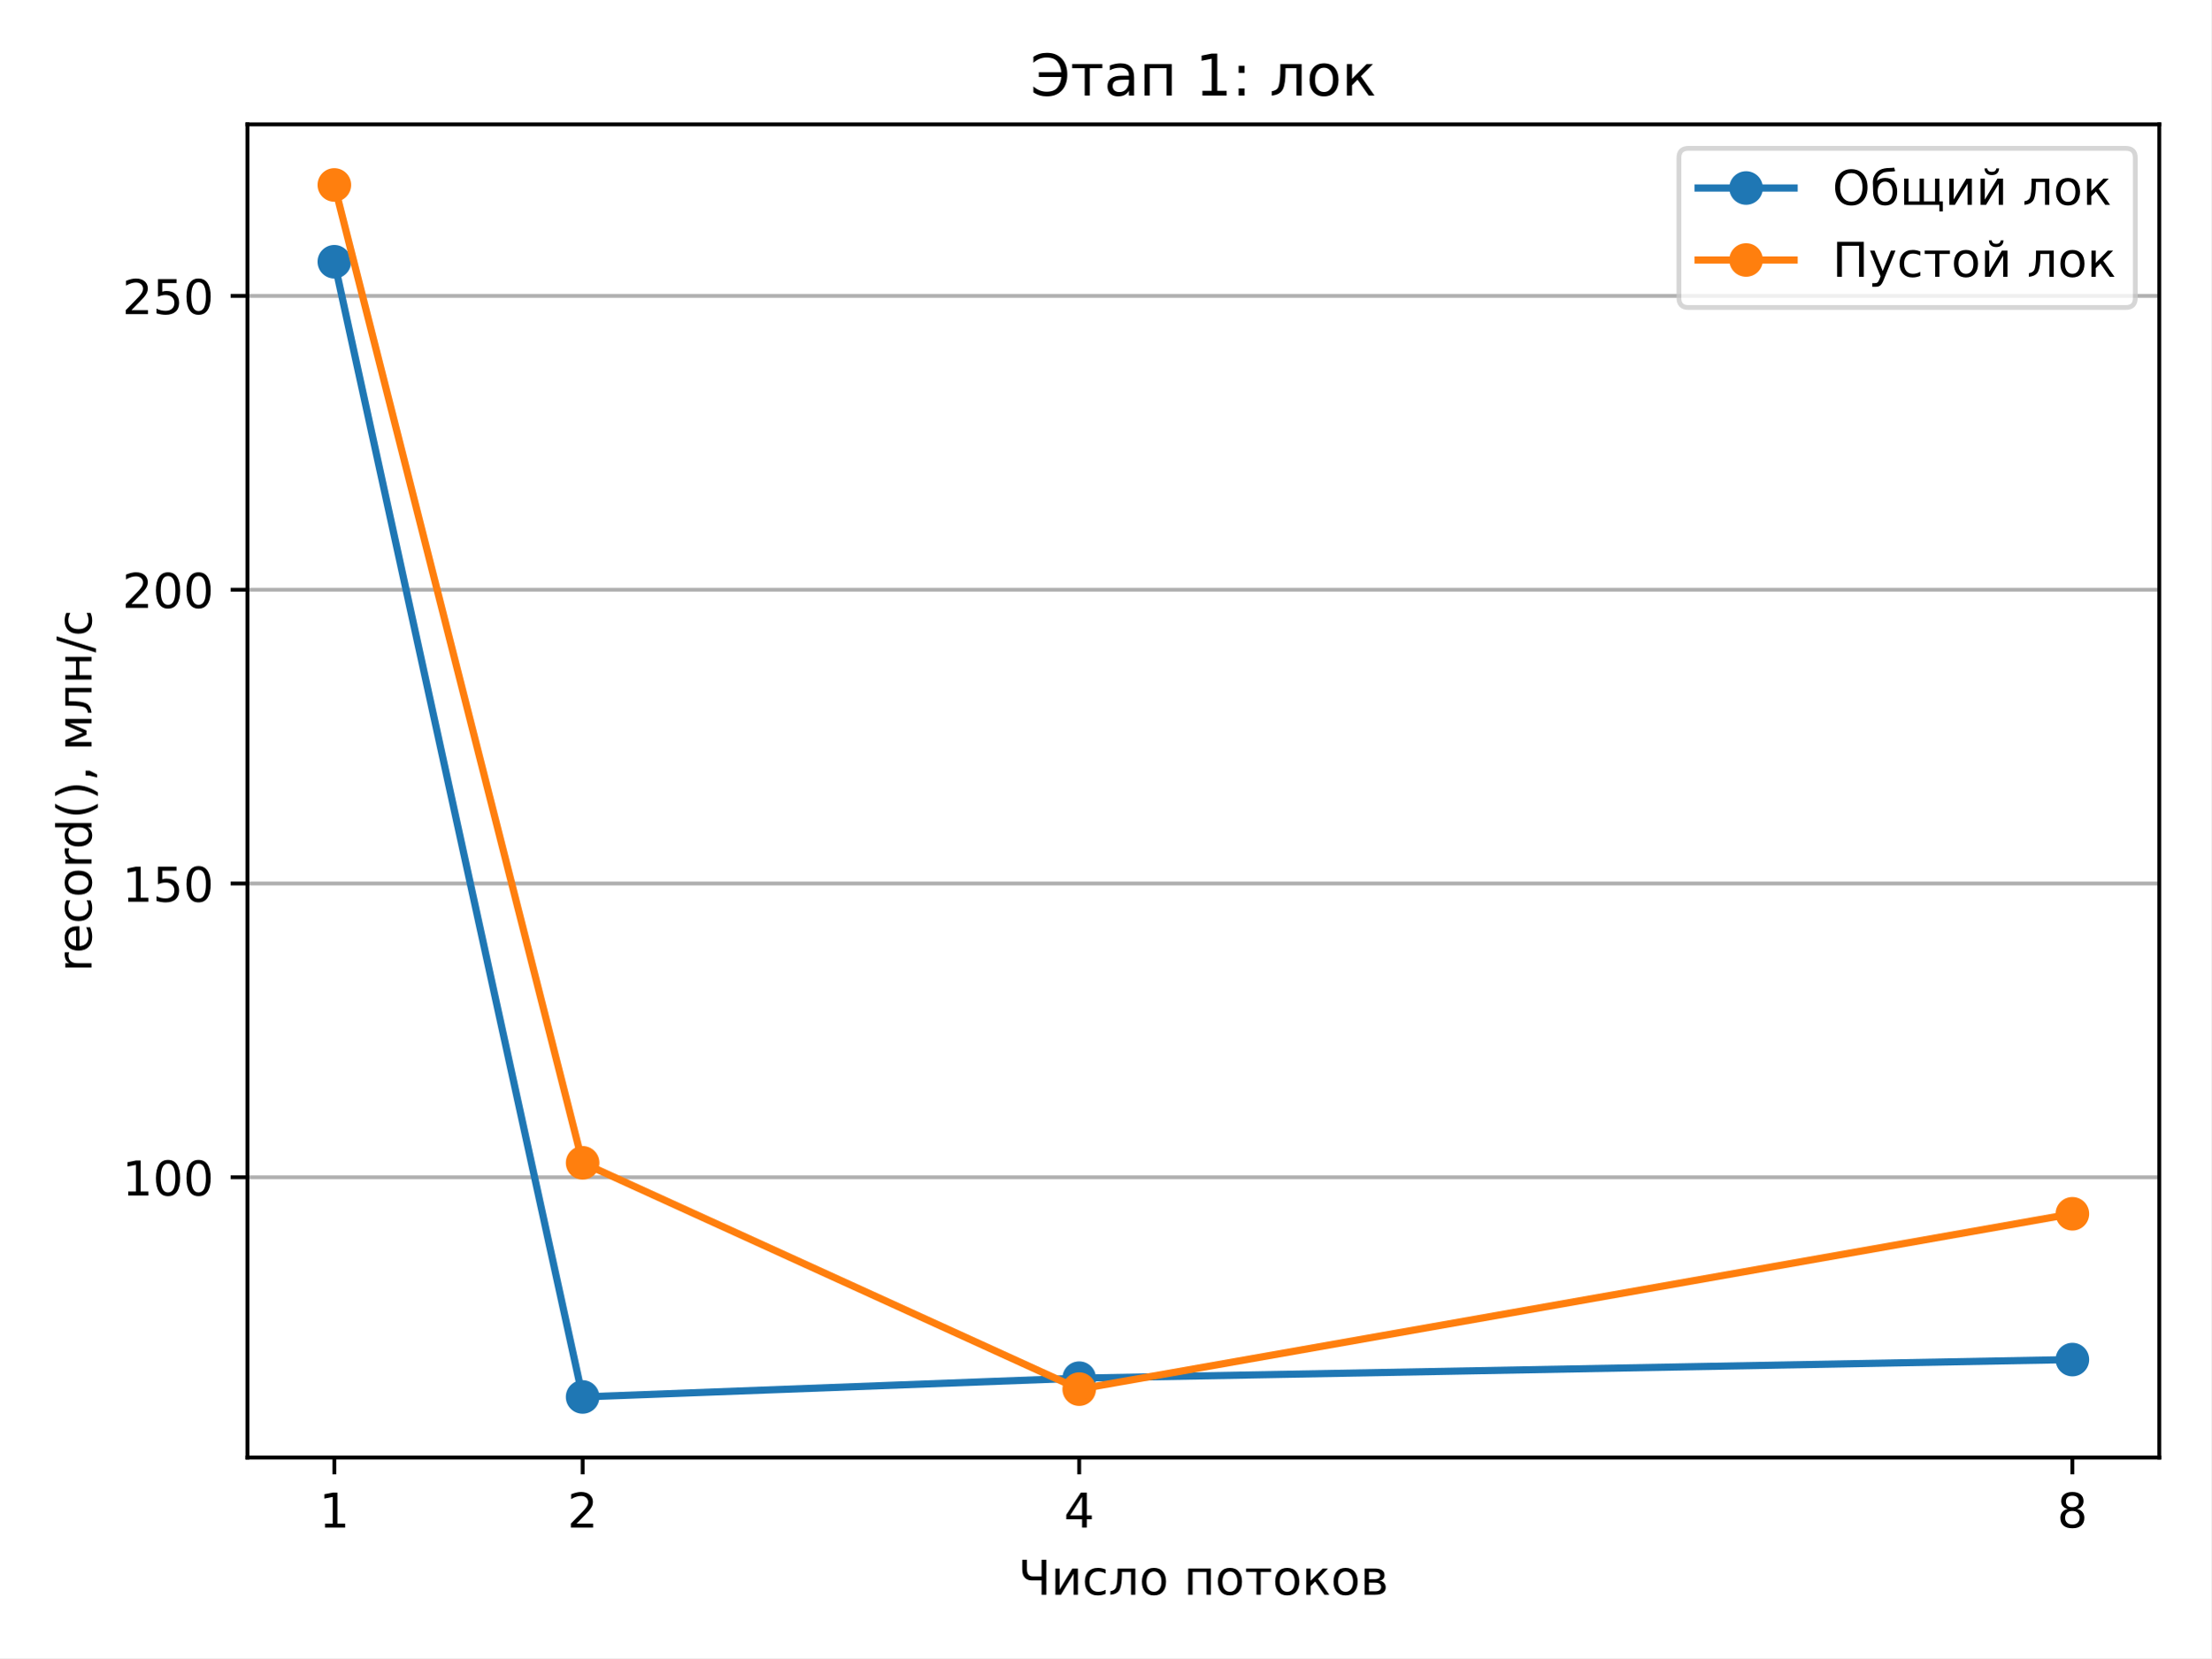
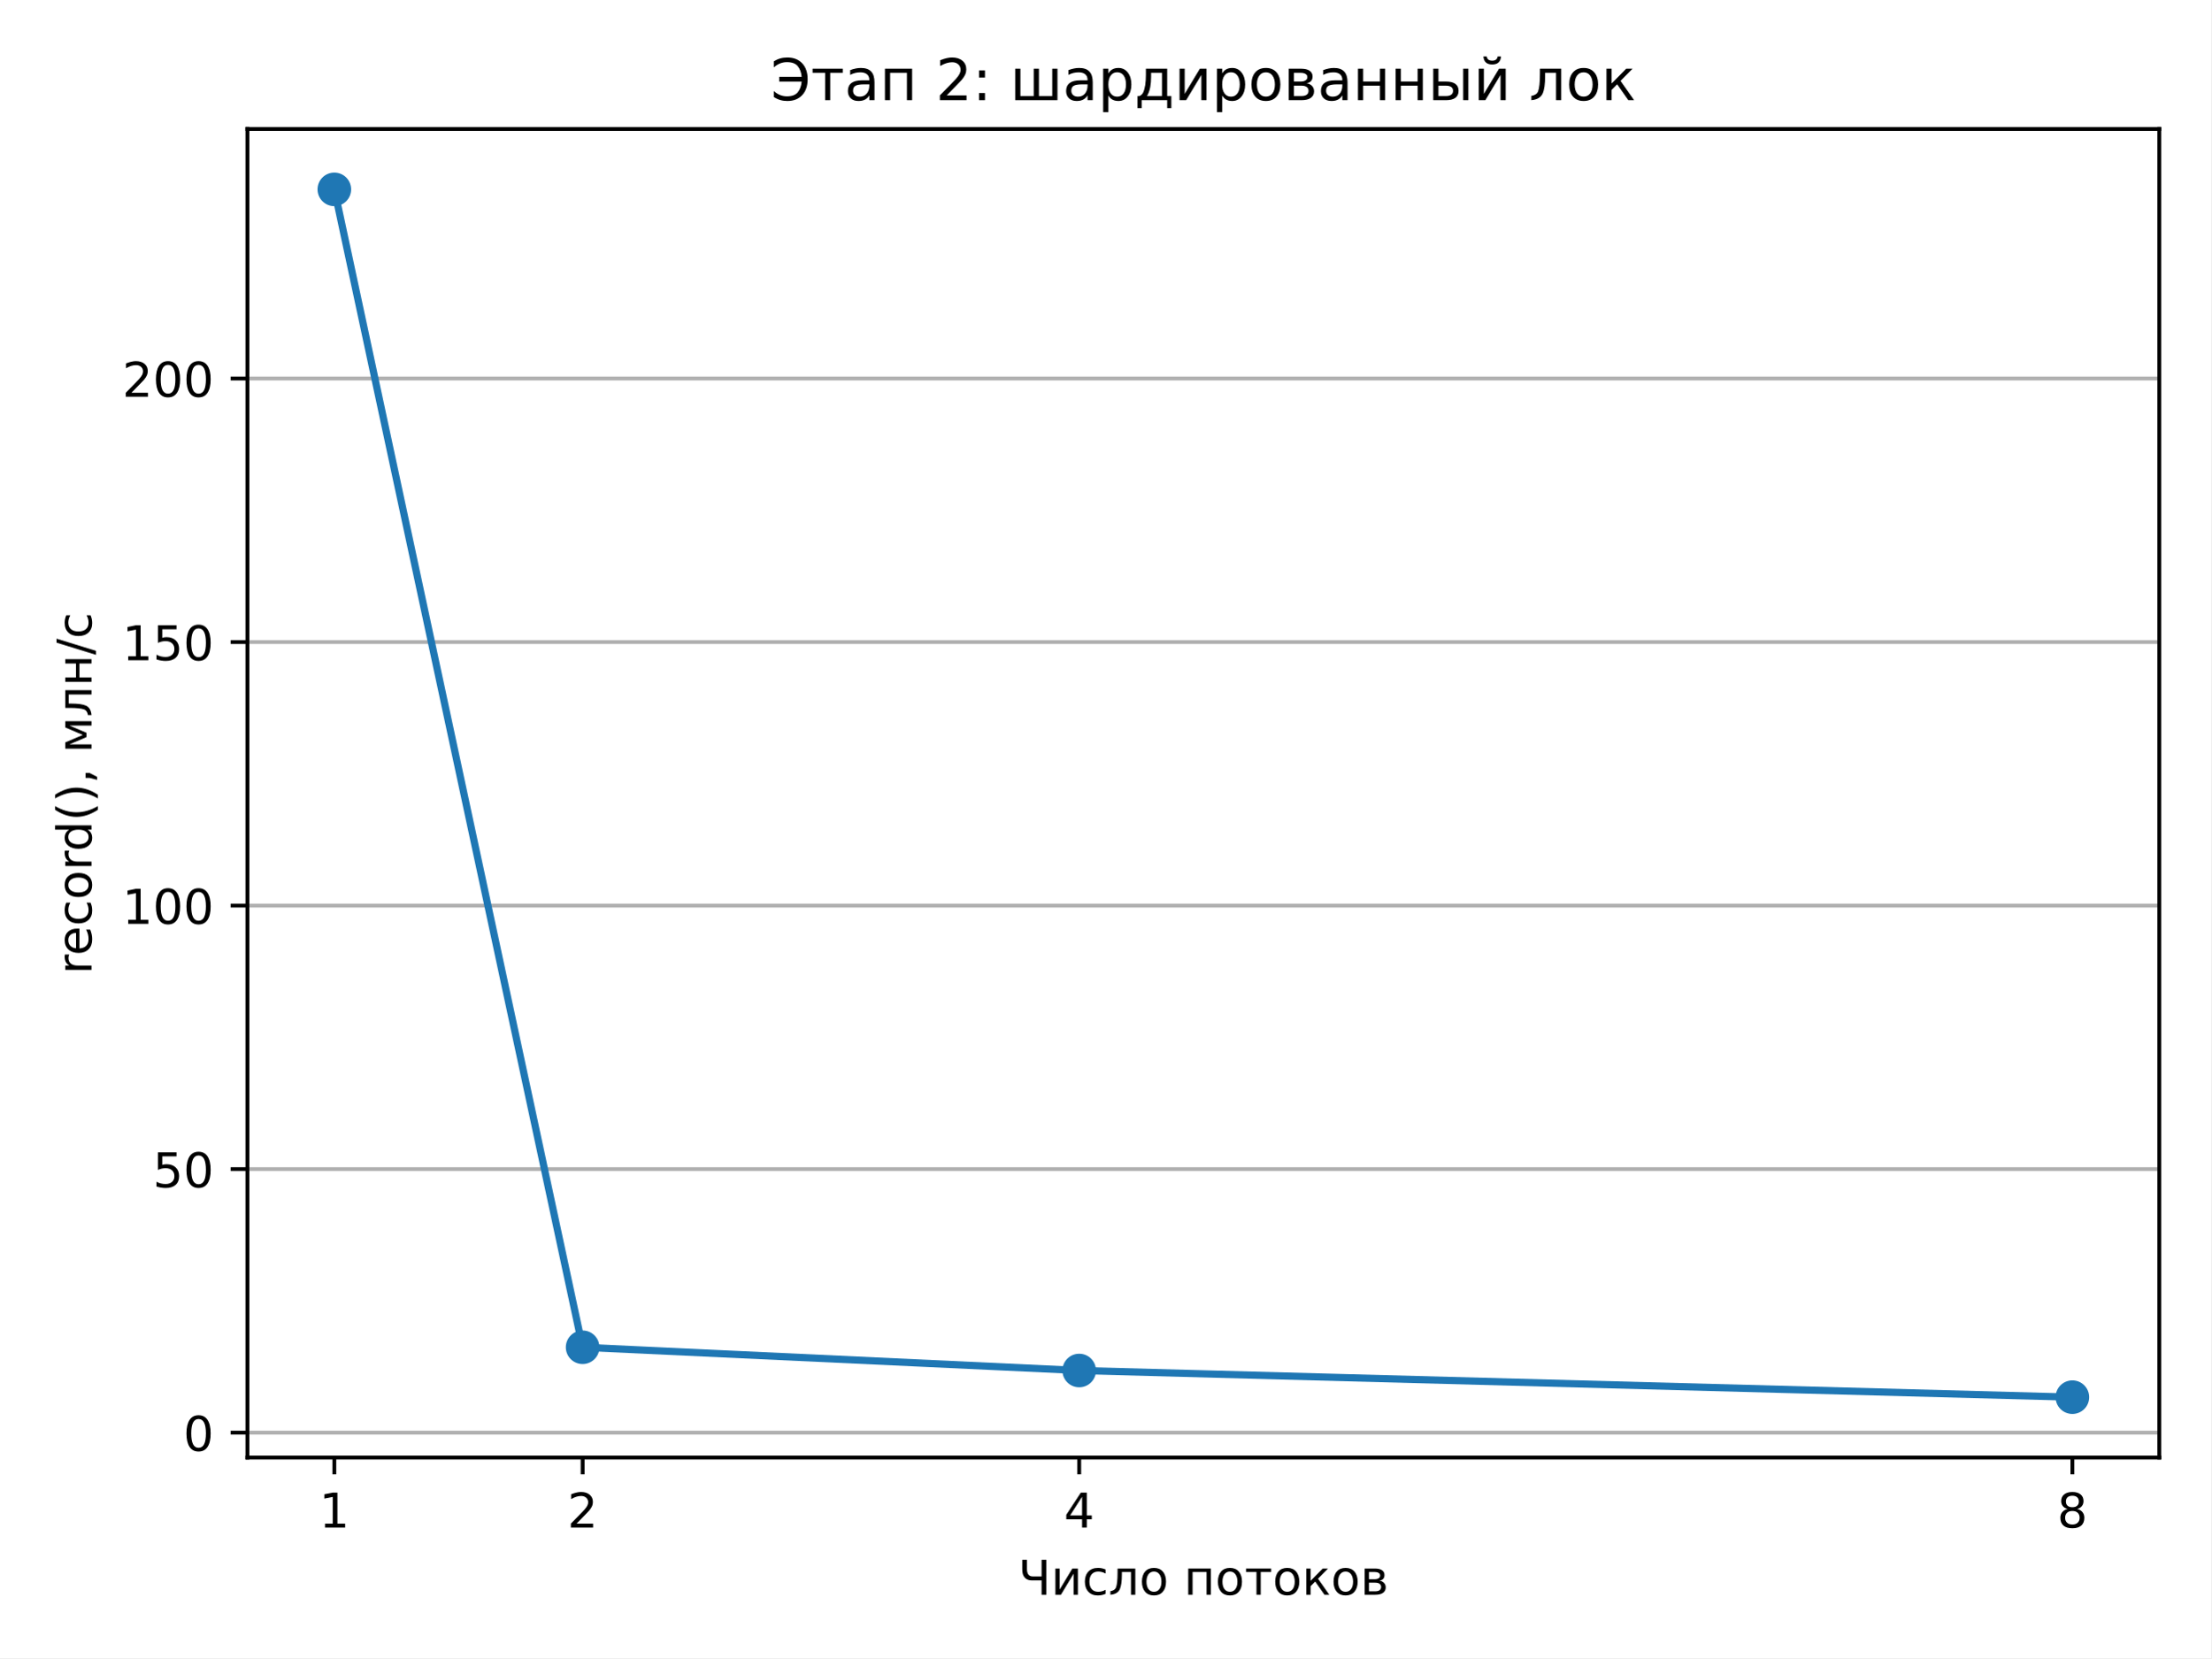
<svg xmlns="http://www.w3.org/2000/svg" xmlns:xlink="http://www.w3.org/1999/xlink" width="460.8pt" height="345.6pt" viewBox="0 0 460.8 345.6" version="1.1">
  <defs>
    <style type="text/css">*{stroke-linejoin: round; stroke-linecap: butt}</style>
  </defs>
  <g id="figure_1">
    <g id="patch_1">
      <path d="M 0 345.6  L 460.8 345.6  L 460.8 0  L 0 0  z " style="fill: #ffffff" />
    </g>
    <g id="axes_1">
      <g id="patch_2">
-         <path d="M 51.562 303.8  L 450 303.8  L 450 25.917  L 51.562 25.917  z " style="fill: #ffffff" />
+         <path d="M 51.562 303.8  L 450 303.8  L 450 26.88  L 51.562 26.88  z " style="fill: #ffffff" />
      </g>
      <g id="matplotlib.axis_1">
        <g id="xtick_1">
          <g id="line2d_1">
            <defs>
-               <path id="mabfce1f9c9" d="M 0 0  L 0 3.5  " style="stroke: #000000; stroke-width: 0.8" />
+               <path id="m4c5cabab91" d="M 0 0  L 0 3.5  " style="stroke: #000000; stroke-width: 0.8" />
            </defs>
            <g>
-               <use xlink:href="#mabfce1f9c9" x="69.673" y="303.8" style="stroke: #000000; stroke-width: 0.8" />
+               <use xlink:href="#m4c5cabab91" x="69.673" y="303.8" style="stroke: #000000; stroke-width: 0.8" />
            </g>
          </g>
          <g id="text_1">
            <g transform="translate(66.4919 318.3977) scale(0.1 -0.1)">
              <defs>
                <path id="DejaVuSans-14" d="M 794 531  L 1825 531  L 1825 4091  L 703 3866  L 703 4441  L 1819 4666  L 2450 4666  L 2450 531  L 3481 531  L 3481 0  L 794 0  L 794 531  z " transform="scale(0.015625)" />
              </defs>
              <use xlink:href="#DejaVuSans-14" />
            </g>
          </g>
        </g>
        <g id="xtick_2">
          <g id="line2d_2">
            <g>
-               <use xlink:href="#mabfce1f9c9" x="121.418" y="303.8" style="stroke: #000000; stroke-width: 0.8" />
+               <use xlink:href="#m4c5cabab91" x="121.418" y="303.8" style="stroke: #000000; stroke-width: 0.8" />
            </g>
          </g>
          <g id="text_2">
            <g transform="translate(118.237 318.3977) scale(0.1 -0.1)">
              <defs>
                <path id="DejaVuSans-15" d="M 1228 531  L 3431 531  L 3431 0  L 469 0  L 469 531  Q 828 903 1448 1529  Q 2069 2156 2228 2338  Q 2531 2678 2651 2914  Q 2772 3150 2772 3378  Q 2772 3750 2511 3984  Q 2250 4219 1831 4219  Q 1534 4219 1204 4116  Q 875 4013 500 3803  L 500 4441  Q 881 4594 1212 4672  Q 1544 4750 1819 4750  Q 2544 4750 2975 4387  Q 3406 4025 3406 3419  Q 3406 3131 3298 2873  Q 3191 2616 2906 2266  Q 2828 2175 2409 1742  Q 1991 1309 1228 531  z " transform="scale(0.015625)" />
              </defs>
              <use xlink:href="#DejaVuSans-15" />
            </g>
          </g>
        </g>
        <g id="xtick_3">
          <g id="line2d_3">
            <g>
-               <use xlink:href="#mabfce1f9c9" x="224.909" y="303.8" style="stroke: #000000; stroke-width: 0.8" />
+               <use xlink:href="#m4c5cabab91" x="224.909" y="303.8" style="stroke: #000000; stroke-width: 0.8" />
            </g>
          </g>
          <g id="text_3">
            <g transform="translate(221.7273 318.3977) scale(0.1 -0.1)">
              <defs>
                <path id="DejaVuSans-17" d="M 2419 4116  L 825 1625  L 2419 1625  L 2419 4116  z M 2253 4666  L 3047 4666  L 3047 1625  L 3713 1625  L 3713 1100  L 3047 1100  L 3047 0  L 2419 0  L 2419 1100  L 313 1100  L 313 1709  L 2253 4666  z " transform="scale(0.015625)" />
              </defs>
              <use xlink:href="#DejaVuSans-17" />
            </g>
          </g>
        </g>
        <g id="xtick_4">
          <g id="line2d_4">
            <g>
-               <use xlink:href="#mabfce1f9c9" x="431.889" y="303.8" style="stroke: #000000; stroke-width: 0.8" />
+               <use xlink:href="#m4c5cabab91" x="431.889" y="303.8" style="stroke: #000000; stroke-width: 0.8" />
            </g>
          </g>
          <g id="text_4">
            <g transform="translate(428.7079 318.3977) scale(0.1 -0.1)">
              <defs>
                <path id="DejaVuSans-1b" d="M 2034 2216  Q 1584 2216 1326 1975  Q 1069 1734 1069 1313  Q 1069 891 1326 650  Q 1584 409 2034 409  Q 2484 409 2743 651  Q 3003 894 3003 1313  Q 3003 1734 2745 1975  Q 2488 2216 2034 2216  z M 1403 2484  Q 997 2584 770 2862  Q 544 3141 544 3541  Q 544 4100 942 4425  Q 1341 4750 2034 4750  Q 2731 4750 3128 4425  Q 3525 4100 3525 3541  Q 3525 3141 3298 2862  Q 3072 2584 2669 2484  Q 3125 2378 3379 2068  Q 3634 1759 3634 1313  Q 3634 634 3220 271  Q 2806 -91 2034 -91  Q 1263 -91 848 271  Q 434 634 434 1313  Q 434 1759 690 2068  Q 947 2378 1403 2484  z M 1172 3481  Q 1172 3119 1398 2916  Q 1625 2713 2034 2713  Q 2441 2713 2670 2916  Q 2900 3119 2900 3481  Q 2900 3844 2670 4047  Q 2441 4250 2034 4250  Q 1625 4250 1398 4047  Q 1172 3844 1172 3481  z " transform="scale(0.015625)" />
              </defs>
              <use xlink:href="#DejaVuSans-1b" />
            </g>
          </g>
        </g>
        <g id="text_5">
          <g transform="translate(212.1835 332.3977) scale(0.1 -0.1)">
            <defs>
              <path id="DejaVuSans-3bb" d="M 3125 0  L 3125 1913  L 1822 1913  Q 1241 1913 894 2277  Q 547 2641 547 3384  L 547 4666  L 1175 4666  L 1175 3434  Q 1175 2938 1369 2691  Q 1563 2444 1950 2444  L 3125 2444  L 3125 4666  L 3759 4666  L 3759 0  L 3125 0  z " transform="scale(0.015625)" />
              <path id="DejaVuSans-3cc" d="M 3578 3500  L 3578 0  L 3006 0  L 3006 2809  L 1319 0  L 581 0  L 581 3500  L 1153 3500  L 1153 697  L 2838 3500  L 3578 3500  z " transform="scale(0.015625)" />
              <path id="DejaVuSans-3d5" d="M 3122 3366  L 3122 2828  Q 2878 2963 2633 3030  Q 2388 3097 2138 3097  Q 1578 3097 1268 2742  Q 959 2388 959 1747  Q 959 1106 1268 751  Q 1578 397 2138 397  Q 2388 397 2633 464  Q 2878 531 3122 666  L 3122 134  Q 2881 22 2623 -34  Q 2366 -91 2075 -91  Q 1284 -91 818 406  Q 353 903 353 1747  Q 353 2603 823 3093  Q 1294 3584 2113 3584  Q 2378 3584 2631 3529  Q 2884 3475 3122 3366  z " transform="scale(0.015625)" />
              <path id="DejaVuSans-3cf" d="M 238 0  L 238 478  Q 806 566 981 959  Q 1194 1513 1194 2928  L 1194 3500  L 3559 3500  L 3559 0  L 2984 0  L 2984 3041  L 1769 3041  L 1769 2694  Q 1769 1344 1494 738  Q 1200 91 238 0  z " transform="scale(0.015625)" />
              <path id="DejaVuSans-3d2" d="M 1959 3097  Q 1497 3097 1228 2736  Q 959 2375 959 1747  Q 959 1119 1226 758  Q 1494 397 1959 397  Q 2419 397 2687 759  Q 2956 1122 2956 1747  Q 2956 2369 2687 2733  Q 2419 3097 1959 3097  z M 1959 3584  Q 2709 3584 3137 3096  Q 3566 2609 3566 1747  Q 3566 888 3137 398  Q 2709 -91 1959 -91  Q 1206 -91 779 398  Q 353 888 353 1747  Q 353 2609 779 3096  Q 1206 3584 1959 3584  z " transform="scale(0.015625)" />
              <path id="DejaVuSans-3" transform="scale(0.015625)" />
              <path id="DejaVuSans-3d3" d="M 3603 3500  L 3603 0  L 3025 0  L 3025 3041  L 1159 3041  L 1159 0  L 581 0  L 581 3500  L 3603 3500  z " transform="scale(0.015625)" />
              <path id="DejaVuSans-3d6" d="M 188 3500  L 3541 3500  L 3541 3041  L 2147 3041  L 2147 0  L 1581 0  L 1581 3041  L 188 3041  L 188 3500  z " transform="scale(0.015625)" />
              <path id="DejaVuSans-3ce" d="M 581 3500  L 1153 3500  L 1153 1856  L 2775 3500  L 3481 3500  L 2144 2147  L 3653 0  L 3009 0  L 1769 1766  L 1153 1141  L 1153 0  L 581 0  L 581 3500  z " transform="scale(0.015625)" />
              <path id="DejaVuSans-3c6" d="M 1156 1613  L 1156 459  L 1975 459  Q 2369 459 2575 607  Q 2781 756 2781 1038  Q 2781 1319 2575 1466  Q 2369 1613 1975 1613  L 1156 1613  z M 1156 3041  L 1156 2072  L 1913 2072  Q 2238 2072 2444 2201  Q 2650 2331 2650 2563  Q 2650 2794 2444 2917  Q 2238 3041 1913 3041  L 1156 3041  z M 581 3500  L 1950 3500  Q 2566 3500 2897 3275  Q 3228 3050 3228 2634  Q 3228 2313 3059 2123  Q 2891 1934 2559 1888  Q 2956 1813 3175 1575  Q 3394 1338 3394 981  Q 3394 513 3033 256  Q 2672 0 2003 0  L 581 0  L 581 3500  z " transform="scale(0.015625)" />
            </defs>
            <use xlink:href="#DejaVuSans-3bb" />
            <use xlink:href="#DejaVuSans-3cc" transform="translate(68.5625 0)" />
            <use xlink:href="#DejaVuSans-3d5" transform="translate(133.5469 0)" />
            <use xlink:href="#DejaVuSans-3cf" transform="translate(188.5312 0)" />
            <use xlink:href="#DejaVuSans-3d2" transform="translate(252.4531 0)" />
            <use xlink:href="#DejaVuSans-3" transform="translate(313.6406 0)" />
            <use xlink:href="#DejaVuSans-3d3" transform="translate(345.4219 0)" />
            <use xlink:href="#DejaVuSans-3d2" transform="translate(410.7969 0)" />
            <use xlink:href="#DejaVuSans-3d6" transform="translate(471.9844 0)" />
            <use xlink:href="#DejaVuSans-3d2" transform="translate(530.2344 0)" />
            <use xlink:href="#DejaVuSans-3ce" transform="translate(591.4219 0)" />
            <use xlink:href="#DejaVuSans-3d2" transform="translate(651.8281 0)" />
            <use xlink:href="#DejaVuSans-3c6" transform="translate(713.0156 0)" />
          </g>
        </g>
      </g>
      <g id="matplotlib.axis_2">
        <g id="ytick_1">
          <g id="line2d_5">
-             <path d="M 51.562 245.387  L 450 245.387  " clip-path="url(#pe373ca8faa)" style="fill: none; stroke: #b0b0b0; stroke-width: 0.8; stroke-linecap: square" />
+             <path d="M 51.562 298.609  L 450 298.609  " clip-path="url(#pcee9813c6f)" style="fill: none; stroke: #b0b0b0; stroke-width: 0.8; stroke-linecap: square" />
          </g>
          <g id="line2d_6">
            <defs>
-               <path id="mec5285b16b" d="M 0 0  L -3.5 0  " style="stroke: #000000; stroke-width: 0.8" />
+               <path id="m31f10831f3" d="M 0 0  L -3.5 0  " style="stroke: #000000; stroke-width: 0.8" />
            </defs>
            <g>
-               <use xlink:href="#mec5285b16b" x="51.562" y="245.387" style="stroke: #000000; stroke-width: 0.8" />
+               <use xlink:href="#m31f10831f3" x="51.562" y="298.609" style="stroke: #000000; stroke-width: 0.8" />
            </g>
          </g>
          <g id="text_6">
-             <g transform="translate(25.47484 249.1857) scale(0.1 -0.1)">
+             <g transform="translate(38.19984 302.4075) scale(0.1 -0.1)">
              <defs>
                <path id="DejaVuSans-13" d="M 2034 4250  Q 1547 4250 1301 3770  Q 1056 3291 1056 2328  Q 1056 1369 1301 889  Q 1547 409 2034 409  Q 2525 409 2770 889  Q 3016 1369 3016 2328  Q 3016 3291 2770 3770  Q 2525 4250 2034 4250  z M 2034 4750  Q 2819 4750 3233 4129  Q 3647 3509 3647 2328  Q 3647 1150 3233 529  Q 2819 -91 2034 -91  Q 1250 -91 836 529  Q 422 1150 422 2328  Q 422 3509 836 4129  Q 1250 4750 2034 4750  z " transform="scale(0.015625)" />
              </defs>
+               <use xlink:href="#DejaVuSans-13" />
+             </g>
+           </g>
+         </g>
+         <g id="ytick_2">
+           <g id="line2d_7">
+             <path d="M 51.562 243.679  L 450 243.679  " clip-path="url(#pcee9813c6f)" style="fill: none; stroke: #b0b0b0; stroke-width: 0.8; stroke-linecap: square" />
+           </g>
+           <g id="line2d_8">
+             <g>
+               <use xlink:href="#m31f10831f3" x="51.562" y="243.679" style="stroke: #000000; stroke-width: 0.8" />
+             </g>
+           </g>
+           <g id="text_7">
+             <g transform="translate(31.83734 247.4778) scale(0.1 -0.1)">
+               <defs>
+                 <path id="DejaVuSans-18" d="M 691 4666  L 3169 4666  L 3169 4134  L 1269 4134  L 1269 2991  Q 1406 3038 1543 3061  Q 1681 3084 1819 3084  Q 2600 3084 3056 2656  Q 3513 2228 3513 1497  Q 3513 744 3044 326  Q 2575 -91 1722 -91  Q 1428 -91 1123 -41  Q 819 9 494 109  L 494 744  Q 775 591 1075 516  Q 1375 441 1709 441  Q 2250 441 2565 725  Q 2881 1009 2881 1497  Q 2881 1984 2565 2268  Q 2250 2553 1709 2553  Q 1456 2553 1204 2497  Q 953 2441 691 2322  L 691 4666  z " transform="scale(0.015625)" />
+               </defs>
+               <use xlink:href="#DejaVuSans-18" />
+               <use xlink:href="#DejaVuSans-13" transform="translate(63.625 0)" />
+             </g>
+           </g>
+         </g>
+         <g id="ytick_3">
+           <g id="line2d_9">
+             <path d="M 51.562 188.749  L 450 188.749  " clip-path="url(#pcee9813c6f)" style="fill: none; stroke: #b0b0b0; stroke-width: 0.8; stroke-linecap: square" />
+           </g>
+           <g id="line2d_10">
+             <g>
+               <use xlink:href="#m31f10831f3" x="51.562" y="188.749" style="stroke: #000000; stroke-width: 0.8" />
+             </g>
+           </g>
+           <g id="text_8">
+             <g transform="translate(25.47484 192.5481) scale(0.1 -0.1)">
              <use xlink:href="#DejaVuSans-14" />
              <use xlink:href="#DejaVuSans-13" transform="translate(63.625 0)" />
              <use xlink:href="#DejaVuSans-13" transform="translate(127.25 0)" />
            </g>
          </g>
        </g>
-         <g id="ytick_2">
-           <g id="line2d_7">
-             <path d="M 51.562 184.147  L 450 184.147  " clip-path="url(#pe373ca8faa)" style="fill: none; stroke: #b0b0b0; stroke-width: 0.8; stroke-linecap: square" />
-           </g>
-           <g id="line2d_8">
-             <g>
-               <use xlink:href="#mec5285b16b" x="51.562" y="184.147" style="stroke: #000000; stroke-width: 0.8" />
-             </g>
-           </g>
-           <g id="text_7">
-             <g transform="translate(25.47484 187.9457) scale(0.1 -0.1)">
-               <defs>
-                 <path id="DejaVuSans-18" d="M 691 4666  L 3169 4666  L 3169 4134  L 1269 4134  L 1269 2991  Q 1406 3038 1543 3061  Q 1681 3084 1819 3084  Q 2600 3084 3056 2656  Q 3513 2228 3513 1497  Q 3513 744 3044 326  Q 2575 -91 1722 -91  Q 1428 -91 1123 -41  Q 819 9 494 109  L 494 744  Q 775 591 1075 516  Q 1375 441 1709 441  Q 2250 441 2565 725  Q 2881 1009 2881 1497  Q 2881 1984 2565 2268  Q 2250 2553 1709 2553  Q 1456 2553 1204 2497  Q 953 2441 691 2322  L 691 4666  z " transform="scale(0.015625)" />
-               </defs>
+         <g id="ytick_4">
+           <g id="line2d_11">
+             <path d="M 51.562 133.82  L 450 133.82  " clip-path="url(#pcee9813c6f)" style="fill: none; stroke: #b0b0b0; stroke-width: 0.8; stroke-linecap: square" />
+           </g>
+           <g id="line2d_12">
+             <g>
+               <use xlink:href="#m31f10831f3" x="51.562" y="133.82" style="stroke: #000000; stroke-width: 0.8" />
+             </g>
+           </g>
+           <g id="text_9">
+             <g transform="translate(25.47484 137.6184) scale(0.1 -0.1)">
              <use xlink:href="#DejaVuSans-14" />
              <use xlink:href="#DejaVuSans-18" transform="translate(63.625 0)" />
              <use xlink:href="#DejaVuSans-13" transform="translate(127.25 0)" />
            </g>
          </g>
        </g>
-         <g id="ytick_3">
-           <g id="line2d_9">
-             <path d="M 51.562 122.907  L 450 122.907  " clip-path="url(#pe373ca8faa)" style="fill: none; stroke: #b0b0b0; stroke-width: 0.8; stroke-linecap: square" />
-           </g>
-           <g id="line2d_10">
-             <g>
-               <use xlink:href="#mec5285b16b" x="51.562" y="122.907" style="stroke: #000000; stroke-width: 0.8" />
-             </g>
-           </g>
-           <g id="text_8">
-             <g transform="translate(25.47484 126.7057) scale(0.1 -0.1)">
+         <g id="ytick_5">
+           <g id="line2d_13">
+             <path d="M 51.562 78.89  L 450 78.89  " clip-path="url(#pcee9813c6f)" style="fill: none; stroke: #b0b0b0; stroke-width: 0.8; stroke-linecap: square" />
+           </g>
+           <g id="line2d_14">
+             <g>
+               <use xlink:href="#m31f10831f3" x="51.562" y="78.89" style="stroke: #000000; stroke-width: 0.8" />
+             </g>
+           </g>
+           <g id="text_10">
+             <g transform="translate(25.47484 82.68873) scale(0.1 -0.1)">
              <use xlink:href="#DejaVuSans-15" />
              <use xlink:href="#DejaVuSans-13" transform="translate(63.625 0)" />
              <use xlink:href="#DejaVuSans-13" transform="translate(127.25 0)" />
            </g>
          </g>
        </g>
-         <g id="ytick_4">
-           <g id="line2d_11">
-             <path d="M 51.562 61.667  L 450 61.667  " clip-path="url(#pe373ca8faa)" style="fill: none; stroke: #b0b0b0; stroke-width: 0.8; stroke-linecap: square" />
-           </g>
-           <g id="line2d_12">
-             <g>
-               <use xlink:href="#mec5285b16b" x="51.562" y="61.667" style="stroke: #000000; stroke-width: 0.8" />
-             </g>
-           </g>
-           <g id="text_9">
-             <g transform="translate(25.47484 65.46573) scale(0.1 -0.1)">
-               <use xlink:href="#DejaVuSans-15" />
-               <use xlink:href="#DejaVuSans-18" transform="translate(63.625 0)" />
-               <use xlink:href="#DejaVuSans-13" transform="translate(127.25 0)" />
-             </g>
-           </g>
-         </g>
-         <g id="text_10">
-           <g transform="translate(19.0725 202.5813) rotate(-90) scale(0.1 -0.1)">
+         <g id="text_11">
+           <g transform="translate(19.0725 203.0627) rotate(-90) scale(0.1 -0.1)">
            <defs>
              <path id="DejaVuSans-55" d="M 2631 2963  Q 2534 3019 2420 3045  Q 2306 3072 2169 3072  Q 1681 3072 1420 2755  Q 1159 2438 1159 1844  L 1159 0  L 581 0  L 581 3500  L 1159 3500  L 1159 2956  Q 1341 3275 1631 3429  Q 1922 3584 2338 3584  Q 2397 3584 2469 3576  Q 2541 3569 2628 3553  L 2631 2963  z " transform="scale(0.015625)" />
              <path id="DejaVuSans-48" d="M 3597 1894  L 3597 1613  L 953 1613  Q 991 1019 1311 708  Q 1631 397 2203 397  Q 2534 397 2845 478  Q 3156 559 3463 722  L 3463 178  Q 3153 47 2828 -22  Q 2503 -91 2169 -91  Q 1331 -91 842 396  Q 353 884 353 1716  Q 353 2575 817 3079  Q 1281 3584 2069 3584  Q 2775 3584 3186 3129  Q 3597 2675 3597 1894  z M 3022 2063  Q 3016 2534 2758 2815  Q 2500 3097 2075 3097  Q 1594 3097 1305 2825  Q 1016 2553 972 2059  L 3022 2063  z " transform="scale(0.015625)" />
              <path id="DejaVuSans-46" d="M 3122 3366  L 3122 2828  Q 2878 2963 2633 3030  Q 2388 3097 2138 3097  Q 1578 3097 1268 2742  Q 959 2388 959 1747  Q 959 1106 1268 751  Q 1578 397 2138 397  Q 2388 397 2633 464  Q 2878 531 3122 666  L 3122 134  Q 2881 22 2623 -34  Q 2366 -91 2075 -91  Q 1284 -91 818 406  Q 353 903 353 1747  Q 353 2603 823 3093  Q 1294 3584 2113 3584  Q 2378 3584 2631 3529  Q 2884 3475 3122 3366  z " transform="scale(0.015625)" />
              <path id="DejaVuSans-52" d="M 1959 3097  Q 1497 3097 1228 2736  Q 959 2375 959 1747  Q 959 1119 1226 758  Q 1494 397 1959 397  Q 2419 397 2687 759  Q 2956 1122 2956 1747  Q 2956 2369 2687 2733  Q 2419 3097 1959 3097  z M 1959 3584  Q 2709 3584 3137 3096  Q 3566 2609 3566 1747  Q 3566 888 3137 398  Q 2709 -91 1959 -91  Q 1206 -91 779 398  Q 353 888 353 1747  Q 353 2609 779 3096  Q 1206 3584 1959 3584  z " transform="scale(0.015625)" />
              <path id="DejaVuSans-47" d="M 2906 2969  L 2906 4863  L 3481 4863  L 3481 0  L 2906 0  L 2906 525  Q 2725 213 2448 61  Q 2172 -91 1784 -91  Q 1150 -91 751 415  Q 353 922 353 1747  Q 353 2572 751 3078  Q 1150 3584 1784 3584  Q 2172 3584 2448 3432  Q 2725 3281 2906 2969  z M 947 1747  Q 947 1113 1208 752  Q 1469 391 1925 391  Q 2381 391 2643 752  Q 2906 1113 2906 1747  Q 2906 2381 2643 2742  Q 2381 3103 1925 3103  Q 1469 3103 1208 2742  Q 947 2381 947 1747  z " transform="scale(0.015625)" />
              <path id="DejaVuSans-b" d="M 1984 4856  Q 1566 4138 1362 3434  Q 1159 2731 1159 2009  Q 1159 1288 1364 580  Q 1569 -128 1984 -844  L 1484 -844  Q 1016 -109 783 600  Q 550 1309 550 2009  Q 550 2706 781 3412  Q 1013 4119 1484 4856  L 1984 4856  z " transform="scale(0.015625)" />
              <path id="DejaVuSans-c" d="M 513 4856  L 1013 4856  Q 1481 4119 1714 3412  Q 1947 2706 1947 2009  Q 1947 1309 1714 600  Q 1481 -109 1013 -844  L 513 -844  Q 928 -128 1133 580  Q 1338 1288 1338 2009  Q 1338 2731 1133 3434  Q 928 4138 513 4856  z " transform="scale(0.015625)" />
              <path id="DejaVuSans-f" d="M 750 794  L 1409 794  L 1409 256  L 897 -744  L 494 -744  L 750 256  L 750 794  z " transform="scale(0.015625)" />
              <path id="DejaVuSans-3d0" d="M 581 3500  L 1422 3500  L 2416 1156  L 3413 3500  L 4247 3500  L 4247 0  L 3669 0  L 3669 2950  L 2703 672  L 2128 672  L 1159 2950  L 1159 0  L 581 0  L 581 3500  z " transform="scale(0.015625)" />
              <path id="DejaVuSans-3d1" d="M 581 3500  L 1159 3500  L 1159 2072  L 3025 2072  L 3025 3500  L 3603 3500  L 3603 0  L 3025 0  L 3025 1613  L 1159 1613  L 1159 0  L 581 0  L 581 3500  z " transform="scale(0.015625)" />
              <path id="DejaVuSans-12" d="M 1625 4666  L 2156 4666  L 531 -594  L 0 -594  L 1625 4666  z " transform="scale(0.015625)" />
            </defs>
            <use xlink:href="#DejaVuSans-55" />
            <use xlink:href="#DejaVuSans-48" transform="translate(38.90625 0)" />
            <use xlink:href="#DejaVuSans-46" transform="translate(100.4375 0)" />
            <use xlink:href="#DejaVuSans-52" transform="translate(155.4219 0)" />
            <use xlink:href="#DejaVuSans-55" transform="translate(216.6094 0)" />
            <use xlink:href="#DejaVuSans-47" transform="translate(255.9688 0)" />
            <use xlink:href="#DejaVuSans-b" transform="translate(319.4531 0)" />
            <use xlink:href="#DejaVuSans-c" transform="translate(358.4688 0)" />
            <use xlink:href="#DejaVuSans-f" transform="translate(397.4844 0)" />
            <use xlink:href="#DejaVuSans-3" transform="translate(429.2656 0)" />
            <use xlink:href="#DejaVuSans-3d0" transform="translate(461.0469 0)" />
            <use xlink:href="#DejaVuSans-3cf" transform="translate(536.4844 0)" />
            <use xlink:href="#DejaVuSans-3d1" transform="translate(600.4062 0)" />
            <use xlink:href="#DejaVuSans-12" transform="translate(665.7812 0)" />
            <use xlink:href="#DejaVuSans-3d5" transform="translate(699.4688 0)" />
          </g>
        </g>
      </g>
-       <g id="line2d_13">
-         <path d="M 69.673 54.556  L 121.418 291.169  L 224.909 287.257  L 431.889 283.379  " clip-path="url(#pe373ca8faa)" style="fill: none; stroke: #1f77b4; stroke-width: 1.5; stroke-linecap: square" />
+       <g id="line2d_15">
+         <path d="M 69.673 39.467  L 121.418 280.812  L 224.909 285.658  L 431.889 291.213  " clip-path="url(#pcee9813c6f)" style="fill: none; stroke: #1f77b4; stroke-width: 1.5; stroke-linecap: square" />
        <defs>
-           <path id="m0206db404e" d="M 0 3  C 0.796 3 1.559 2.684 2.121 2.121  C 2.684 1.559 3 0.796 3 0  C 3 -0.796 2.684 -1.559 2.121 -2.121  C 1.559 -2.684 0.796 -3 0 -3  C -0.796 -3 -1.559 -2.684 -2.121 -2.121  C -2.684 -1.559 -3 -0.796 -3 0  C -3 0.796 -2.684 1.559 -2.121 2.121  C -1.559 2.684 -0.796 3 0 3  z " style="stroke: #1f77b4" />
+           <path id="mc414fcfc82" d="M 0 3  C 0.796 3 1.559 2.684 2.121 2.121  C 2.684 1.559 3 0.796 3 0  C 3 -0.796 2.684 -1.559 2.121 -2.121  C 1.559 -2.684 0.796 -3 0 -3  C -0.796 -3 -1.559 -2.684 -2.121 -2.121  C -2.684 -1.559 -3 -0.796 -3 0  C -3 0.796 -2.684 1.559 -2.121 2.121  C -1.559 2.684 -0.796 3 0 3  z " style="stroke: #1f77b4" />
        </defs>
-         <g clip-path="url(#pe373ca8faa)">
-           <use xlink:href="#m0206db404e" x="69.673" y="54.556" style="fill: #1f77b4; stroke: #1f77b4" />
-           <use xlink:href="#m0206db404e" x="121.418" y="291.169" style="fill: #1f77b4; stroke: #1f77b4" />
-           <use xlink:href="#m0206db404e" x="224.909" y="287.257" style="fill: #1f77b4; stroke: #1f77b4" />
-           <use xlink:href="#m0206db404e" x="431.889" y="283.379" style="fill: #1f77b4; stroke: #1f77b4" />
-         </g>
-       </g>
-       <g id="line2d_14">
-         <path d="M 69.673 38.548  L 121.418 242.37  L 224.909 289.541  L 431.889 252.993  " clip-path="url(#pe373ca8faa)" style="fill: none; stroke: #ff7f0e; stroke-width: 1.5; stroke-linecap: square" />
-         <defs>
-           <path id="mfdd57595c9" d="M 0 3  C 0.796 3 1.559 2.684 2.121 2.121  C 2.684 1.559 3 0.796 3 0  C 3 -0.796 2.684 -1.559 2.121 -2.121  C 1.559 -2.684 0.796 -3 0 -3  C -0.796 -3 -1.559 -2.684 -2.121 -2.121  C -2.684 -1.559 -3 -0.796 -3 0  C -3 0.796 -2.684 1.559 -2.121 2.121  C -1.559 2.684 -0.796 3 0 3  z " style="stroke: #ff7f0e" />
-         </defs>
-         <g clip-path="url(#pe373ca8faa)">
-           <use xlink:href="#mfdd57595c9" x="69.673" y="38.548" style="fill: #ff7f0e; stroke: #ff7f0e" />
-           <use xlink:href="#mfdd57595c9" x="121.418" y="242.37" style="fill: #ff7f0e; stroke: #ff7f0e" />
-           <use xlink:href="#mfdd57595c9" x="224.909" y="289.541" style="fill: #ff7f0e; stroke: #ff7f0e" />
-           <use xlink:href="#mfdd57595c9" x="431.889" y="252.993" style="fill: #ff7f0e; stroke: #ff7f0e" />
+         <g clip-path="url(#pcee9813c6f)">
+           <use xlink:href="#mc414fcfc82" x="69.673" y="39.467" style="fill: #1f77b4; stroke: #1f77b4" />
+           <use xlink:href="#mc414fcfc82" x="121.418" y="280.812" style="fill: #1f77b4; stroke: #1f77b4" />
+           <use xlink:href="#mc414fcfc82" x="224.909" y="285.658" style="fill: #1f77b4; stroke: #1f77b4" />
+           <use xlink:href="#mc414fcfc82" x="431.889" y="291.213" style="fill: #1f77b4; stroke: #1f77b4" />
        </g>
      </g>
      <g id="patch_3">
-         <path d="M 51.562 303.8  L 51.562 25.917  " style="fill: none; stroke: #000000; stroke-width: 0.8; stroke-linejoin: miter; stroke-linecap: square" />
+         <path d="M 51.562 303.8  L 51.562 26.88  " style="fill: none; stroke: #000000; stroke-width: 0.8; stroke-linejoin: miter; stroke-linecap: square" />
      </g>
      <g id="patch_4">
-         <path d="M 450 303.8  L 450 25.917  " style="fill: none; stroke: #000000; stroke-width: 0.8; stroke-linejoin: miter; stroke-linecap: square" />
+         <path d="M 450 303.8  L 450 26.88  " style="fill: none; stroke: #000000; stroke-width: 0.8; stroke-linejoin: miter; stroke-linecap: square" />
      </g>
      <g id="patch_5">
        <path d="M 51.562 303.8  L 450 303.8  " style="fill: none; stroke: #000000; stroke-width: 0.8; stroke-linejoin: miter; stroke-linecap: square" />
      </g>
      <g id="patch_6">
-         <path d="M 51.562 25.917  L 450 25.917  " style="fill: none; stroke: #000000; stroke-width: 0.8; stroke-linejoin: miter; stroke-linecap: square" />
-       </g>
-       <g id="text_11">
-         <g transform="translate(214.7137 19.91719) scale(0.12 -0.12)">
+         <path d="M 51.562 26.88  L 450 26.88  " style="fill: none; stroke: #000000; stroke-width: 0.8; stroke-linejoin: miter; stroke-linecap: square" />
+       </g>
+       <g id="text_12">
+         <g transform="translate(160.6087 20.88) scale(0.12 -0.12)">
          <defs>
            <path id="DejaVuSans-3c1" d="M 347 1019  Q 1006 428 1806 428  Q 2631 428 3003 872  Q 3375 1316 3444 2063  L 950 2063  L 950 2594  L 3444 2594  Q 3375 3341 3003 3786  Q 2631 4231 1806 4231  Q 1006 4231 347 3641  L 347 4306  Q 997 4750 1844 4750  Q 2891 4750 3500 4101  Q 4109 3453 4109 2331  Q 4109 1206 3500 557  Q 2891 -91 1844 -91  Q 1009 -91 347 359  L 347 1019  z " transform="scale(0.015625)" />
            <path id="DejaVuSans-3c4" d="M 2194 1759  Q 1497 1759 1228 1600  Q 959 1441 959 1056  Q 959 750 1161 570  Q 1363 391 1709 391  Q 2188 391 2477 730  Q 2766 1069 2766 1631  L 2766 1759  L 2194 1759  z M 3341 1997  L 3341 0  L 2766 0  L 2766 531  Q 2569 213 2275 61  Q 1981 -91 1556 -91  Q 1019 -91 701 211  Q 384 513 384 1019  Q 384 1609 779 1909  Q 1175 2209 1959 2209  L 2766 2209  L 2766 2266  Q 2766 2663 2505 2880  Q 2244 3097 1772 3097  Q 1472 3097 1187 3025  Q 903 2953 641 2809  L 641 3341  Q 956 3463 1253 3523  Q 1550 3584 1831 3584  Q 2591 3584 2966 3190  Q 3341 2797 3341 1997  z " transform="scale(0.015625)" />
            <path id="DejaVuSans-1d" d="M 750 794  L 1409 794  L 1409 0  L 750 0  L 750 794  z M 750 3309  L 1409 3309  L 1409 2516  L 750 2516  L 750 3309  z " transform="scale(0.015625)" />
+             <path id="DejaVuSans-3dc" d="M 3216 459  L 4697 459  L 4697 3500  L 5275 3500  L 5275 0  L 581 0  L 581 3500  L 1159 3500  L 1159 459  L 2638 459  L 2638 3500  L 3216 3500  L 3216 459  z " transform="scale(0.015625)" />
+             <path id="DejaVuSans-3d4" d="M 1159 525  L 1159 -1331  L 581 -1331  L 581 3500  L 1159 3500  L 1159 2969  Q 1341 3281 1617 3432  Q 1894 3584 2278 3584  Q 2916 3584 3314 3078  Q 3713 2572 3713 1747  Q 3713 922 3314 415  Q 2916 -91 2278 -91  Q 1894 -91 1617 61  Q 1341 213 1159 525  z M 3116 1747  Q 3116 2381 2855 2742  Q 2594 3103 2138 3103  Q 1681 3103 1420 2742  Q 1159 2381 1159 1747  Q 1159 1113 1420 752  Q 1681 391 2138 391  Q 2594 391 2855 752  Q 3116 1113 3116 1747  z " transform="scale(0.015625)" />
+             <path id="DejaVuSans-3c8" d="M 1384 459  L 3053 459  L 3053 3041  L 1844 3041  L 1844 2603  Q 1844 1316 1475 628  L 1384 459  z M 550 459  Q 834 584 959 850  Q 1266 1509 1266 2838  L 1266 3500  L 3631 3500  L 3631 459  L 4091 459  L 4091 -884  L 3631 -884  L 3631 0  L 794 0  L 794 -884  L 334 -884  L 334 459  L 550 459  z " transform="scale(0.015625)" />
+             <path id="DejaVuSans-3df" d="M 3909 3500  L 4484 3500  L 4484 0  L 3909 0  L 3909 3500  z M 4197 3584  L 4197 3584  z M 2781 1038  Q 2781 1319 2576 1466  Q 2372 1613 1978 1613  L 1159 1613  L 1159 459  L 1978 459  Q 2372 459 2576 607  Q 2781 756 2781 1038  z M 581 3500  L 1159 3500  L 1159 2072  L 2003 2072  Q 2672 2072 3033 1817  Q 3394 1563 3394 1038  Q 3394 513 3033 256  Q 2672 0 2003 0  L 581 0  L 581 3500  z " transform="scale(0.015625)" />
+             <path id="DejaVuSans-3cd" d="M 3578 3500  L 3578 0  L 3006 0  L 3006 2809  L 1319 0  L 581 0  L 581 3500  L 1153 3500  L 1153 697  L 2838 3500  L 3578 3500  z M 1103 4862  L 1472 4862  Q 1506 4628 1657 4510  Q 1809 4393 2081 4393  Q 2350 4393 2500 4509  Q 2650 4625 2690 4862  L 3059 4862  Q 3028 4415 2781 4190  Q 2534 3965 2081 3965  Q 1628 3965 1381 4190  Q 1134 4415 1103 4862  z " transform="scale(0.015625)" />
          </defs>
          <use xlink:href="#DejaVuSans-3c1" />
          <use xlink:href="#DejaVuSans-3d6" transform="translate(69.82812 0)" />
          <use xlink:href="#DejaVuSans-3c4" transform="translate(128.0781 0)" />
          <use xlink:href="#DejaVuSans-3d3" transform="translate(189.3594 0)" />
          <use xlink:href="#DejaVuSans-3" transform="translate(254.7344 0)" />
-           <use xlink:href="#DejaVuSans-14" transform="translate(286.5156 0)" />
+           <use xlink:href="#DejaVuSans-15" transform="translate(286.5156 0)" />
          <use xlink:href="#DejaVuSans-1d" transform="translate(350.1406 0)" />
          <use xlink:href="#DejaVuSans-3" transform="translate(383.8281 0)" />
-           <use xlink:href="#DejaVuSans-3cf" transform="translate(415.6094 0)" />
-           <use xlink:href="#DejaVuSans-3d2" transform="translate(479.5312 0)" />
-           <use xlink:href="#DejaVuSans-3ce" transform="translate(540.7188 0)" />
-         </g>
-       </g>
-       <g id="legend_1">
-         <g id="patch_7">
-           <path d="M 351.891 64.089  L 443 64.089  Q 445 64.089 445 62.089  L 445 32.917  Q 445 30.917 443 30.917  L 351.891 30.917  Q 349.891 30.917 349.891 32.917  L 349.891 62.089  Q 349.891 64.089 351.891 64.089  z " style="fill: #ffffff; opacity: 0.8; stroke: #cccccc; stroke-linejoin: miter" />
-         </g>
-         <g id="line2d_15">
-           <path d="M 353.891 39.186  L 363.891 39.186  L 373.891 39.186  " style="fill: none; stroke: #1f77b4; stroke-width: 1.5; stroke-linecap: square" />
-           <g>
-             <use xlink:href="#m0206db404e" x="363.891" y="39.186" style="fill: #1f77b4; stroke: #1f77b4" />
-           </g>
-         </g>
-         <g id="text_12">
-           <g transform="translate(381.8906 42.68594) scale(0.1 -0.1)">
-             <defs>
-               <path id="DejaVuSans-3b2" d="M 2522 4238  Q 1834 4238 1429 3725  Q 1025 3213 1025 2328  Q 1025 1447 1429 934  Q 1834 422 2522 422  Q 3209 422 3611 934  Q 4013 1447 4013 2328  Q 4013 3213 3611 3725  Q 3209 4238 2522 4238  z M 2522 4750  Q 3503 4750 4090 4092  Q 4678 3434 4678 2328  Q 4678 1225 4090 567  Q 3503 -91 2522 -91  Q 1538 -91 948 565  Q 359 1222 359 2328  Q 359 3434 948 4092  Q 1538 4750 2522 4750  z " transform="scale(0.015625)" />
-               <path id="DejaVuSans-3c5" d="M 1991 3584  Q 2741 3584 3169 3096  Q 3597 2609 3597 1747  Q 3597 888 3169 398  Q 2741 -91 1991 -91  Q 1238 -91 822 384  Q 406 859 384 1747  L 366 2463  Q 350 2834 350 2963  Q 350 3463 531 3831  Q 816 4409 1308 4659  Q 1800 4909 2625 4916  Q 3006 4919 3175 4972  L 3334 4516  Q 3181 4453 3041 4450  L 2259 4397  Q 1866 4369 1628 4231  Q 1006 3866 947 3388  L 925 3213  Q 1331 3584 1991 3584  z M 1991 3097  Q 1528 3097 1259 2736  Q 991 2375 991 1747  Q 991 1119 1258 758  Q 1525 397 1991 397  Q 2450 397 2719 759  Q 2988 1122 2988 1747  Q 2988 2369 2719 2733  Q 2450 3097 1991 3097  z " transform="scale(0.015625)" />
-               <path id="DejaVuSans-3dd" d="M 5275 0  L 581 0  L 581 3500  L 1159 3500  L 1159 459  L 2638 459  L 2638 3500  L 3216 3500  L 3216 459  L 4697 459  L 4697 3500  L 5275 3500  L 5275 459  L 5734 459  L 5734 -884  L 5275 -884  L 5275 0  z " transform="scale(0.015625)" />
-               <path id="DejaVuSans-3cd" d="M 3578 3500  L 3578 0  L 3006 0  L 3006 2809  L 1319 0  L 581 0  L 581 3500  L 1153 3500  L 1153 697  L 2838 3500  L 3578 3500  z M 1103 4862  L 1472 4862  Q 1506 4628 1657 4510  Q 1809 4393 2081 4393  Q 2350 4393 2500 4509  Q 2650 4625 2690 4862  L 3059 4862  Q 3028 4415 2781 4190  Q 2534 3965 2081 3965  Q 1628 3965 1381 4190  Q 1134 4415 1103 4862  z " transform="scale(0.015625)" />
-             </defs>
-             <use xlink:href="#DejaVuSans-3b2" />
-             <use xlink:href="#DejaVuSans-3c5" transform="translate(78.71875 0)" />
-             <use xlink:href="#DejaVuSans-3dd" transform="translate(140.3906 0)" />
-             <use xlink:href="#DejaVuSans-3cc" transform="translate(234.5781 0)" />
-             <use xlink:href="#DejaVuSans-3cd" transform="translate(299.5625 0)" />
-             <use xlink:href="#DejaVuSans-3" transform="translate(364.5469 0)" />
-             <use xlink:href="#DejaVuSans-3cf" transform="translate(396.3281 0)" />
-             <use xlink:href="#DejaVuSans-3d2" transform="translate(460.25 0)" />
-             <use xlink:href="#DejaVuSans-3ce" transform="translate(521.4375 0)" />
-           </g>
-         </g>
-         <g id="line2d_16">
-           <path d="M 353.891 54.187  L 363.891 54.187  L 373.891 54.187  " style="fill: none; stroke: #ff7f0e; stroke-width: 1.5; stroke-linecap: square" />
-           <g>
-             <use xlink:href="#mfdd57595c9" x="363.891" y="54.187" style="fill: #ff7f0e; stroke: #ff7f0e" />
-           </g>
-         </g>
-         <g id="text_13">
-           <g transform="translate(381.8906 57.68672) scale(0.1 -0.1)">
-             <defs>
-               <path id="DejaVuSans-3b3" d="M 4184 4666  L 4184 0  L 3553 0  L 3553 4134  L 1259 4134  L 1259 0  L 628 0  L 628 4666  L 4184 4666  z " transform="scale(0.015625)" />
-               <path id="DejaVuSans-3d7" d="M 2059 -325  Q 1816 -950 1584 -1140  Q 1353 -1331 966 -1331  L 506 -1331  L 506 -850  L 844 -850  Q 1081 -850 1212 -737  Q 1344 -625 1503 -206  L 1606 56  L 191 3500  L 800 3500  L 1894 763  L 2988 3500  L 3597 3500  L 2059 -325  z " transform="scale(0.015625)" />
-             </defs>
-             <use xlink:href="#DejaVuSans-3b3" />
-             <use xlink:href="#DejaVuSans-3d7" transform="translate(75.20312 0)" />
-             <use xlink:href="#DejaVuSans-3d5" transform="translate(134.3906 0)" />
-             <use xlink:href="#DejaVuSans-3d6" transform="translate(189.375 0)" />
-             <use xlink:href="#DejaVuSans-3d2" transform="translate(247.625 0)" />
-             <use xlink:href="#DejaVuSans-3cd" transform="translate(308.8125 0)" />
-             <use xlink:href="#DejaVuSans-3" transform="translate(373.7969 0)" />
-             <use xlink:href="#DejaVuSans-3cf" transform="translate(405.5781 0)" />
-             <use xlink:href="#DejaVuSans-3d2" transform="translate(469.5 0)" />
-             <use xlink:href="#DejaVuSans-3ce" transform="translate(530.6875 0)" />
-           </g>
+           <use xlink:href="#DejaVuSans-3dc" transform="translate(415.6094 0)" />
+           <use xlink:href="#DejaVuSans-3c4" transform="translate(507.1094 0)" />
+           <use xlink:href="#DejaVuSans-3d4" transform="translate(568.3906 0)" />
+           <use xlink:href="#DejaVuSans-3c8" transform="translate(631.875 0)" />
+           <use xlink:href="#DejaVuSans-3cc" transform="translate(701.0156 0)" />
+           <use xlink:href="#DejaVuSans-3d4" transform="translate(766 0)" />
+           <use xlink:href="#DejaVuSans-3d2" transform="translate(829.4844 0)" />
+           <use xlink:href="#DejaVuSans-3c6" transform="translate(890.6719 0)" />
+           <use xlink:href="#DejaVuSans-3c4" transform="translate(949.6094 0)" />
+           <use xlink:href="#DejaVuSans-3d1" transform="translate(1010.891 0)" />
+           <use xlink:href="#DejaVuSans-3d1" transform="translate(1076.266 0)" />
+           <use xlink:href="#DejaVuSans-3df" transform="translate(1141.641 0)" />
+           <use xlink:href="#DejaVuSans-3cd" transform="translate(1220.594 0)" />
+           <use xlink:href="#DejaVuSans-3" transform="translate(1285.578 0)" />
+           <use xlink:href="#DejaVuSans-3cf" transform="translate(1317.359 0)" />
+           <use xlink:href="#DejaVuSans-3d2" transform="translate(1381.281 0)" />
+           <use xlink:href="#DejaVuSans-3ce" transform="translate(1442.469 0)" />
        </g>
      </g>
    </g>
  </g>
  <defs>
-     <clipPath id="pe373ca8faa">
-       <rect x="51.562" y="25.917" width="398.438" height="277.883" />
+     <clipPath id="pcee9813c6f">
+       <rect x="51.562" y="26.88" width="398.438" height="276.92" />
    </clipPath>
  </defs>
</svg>
